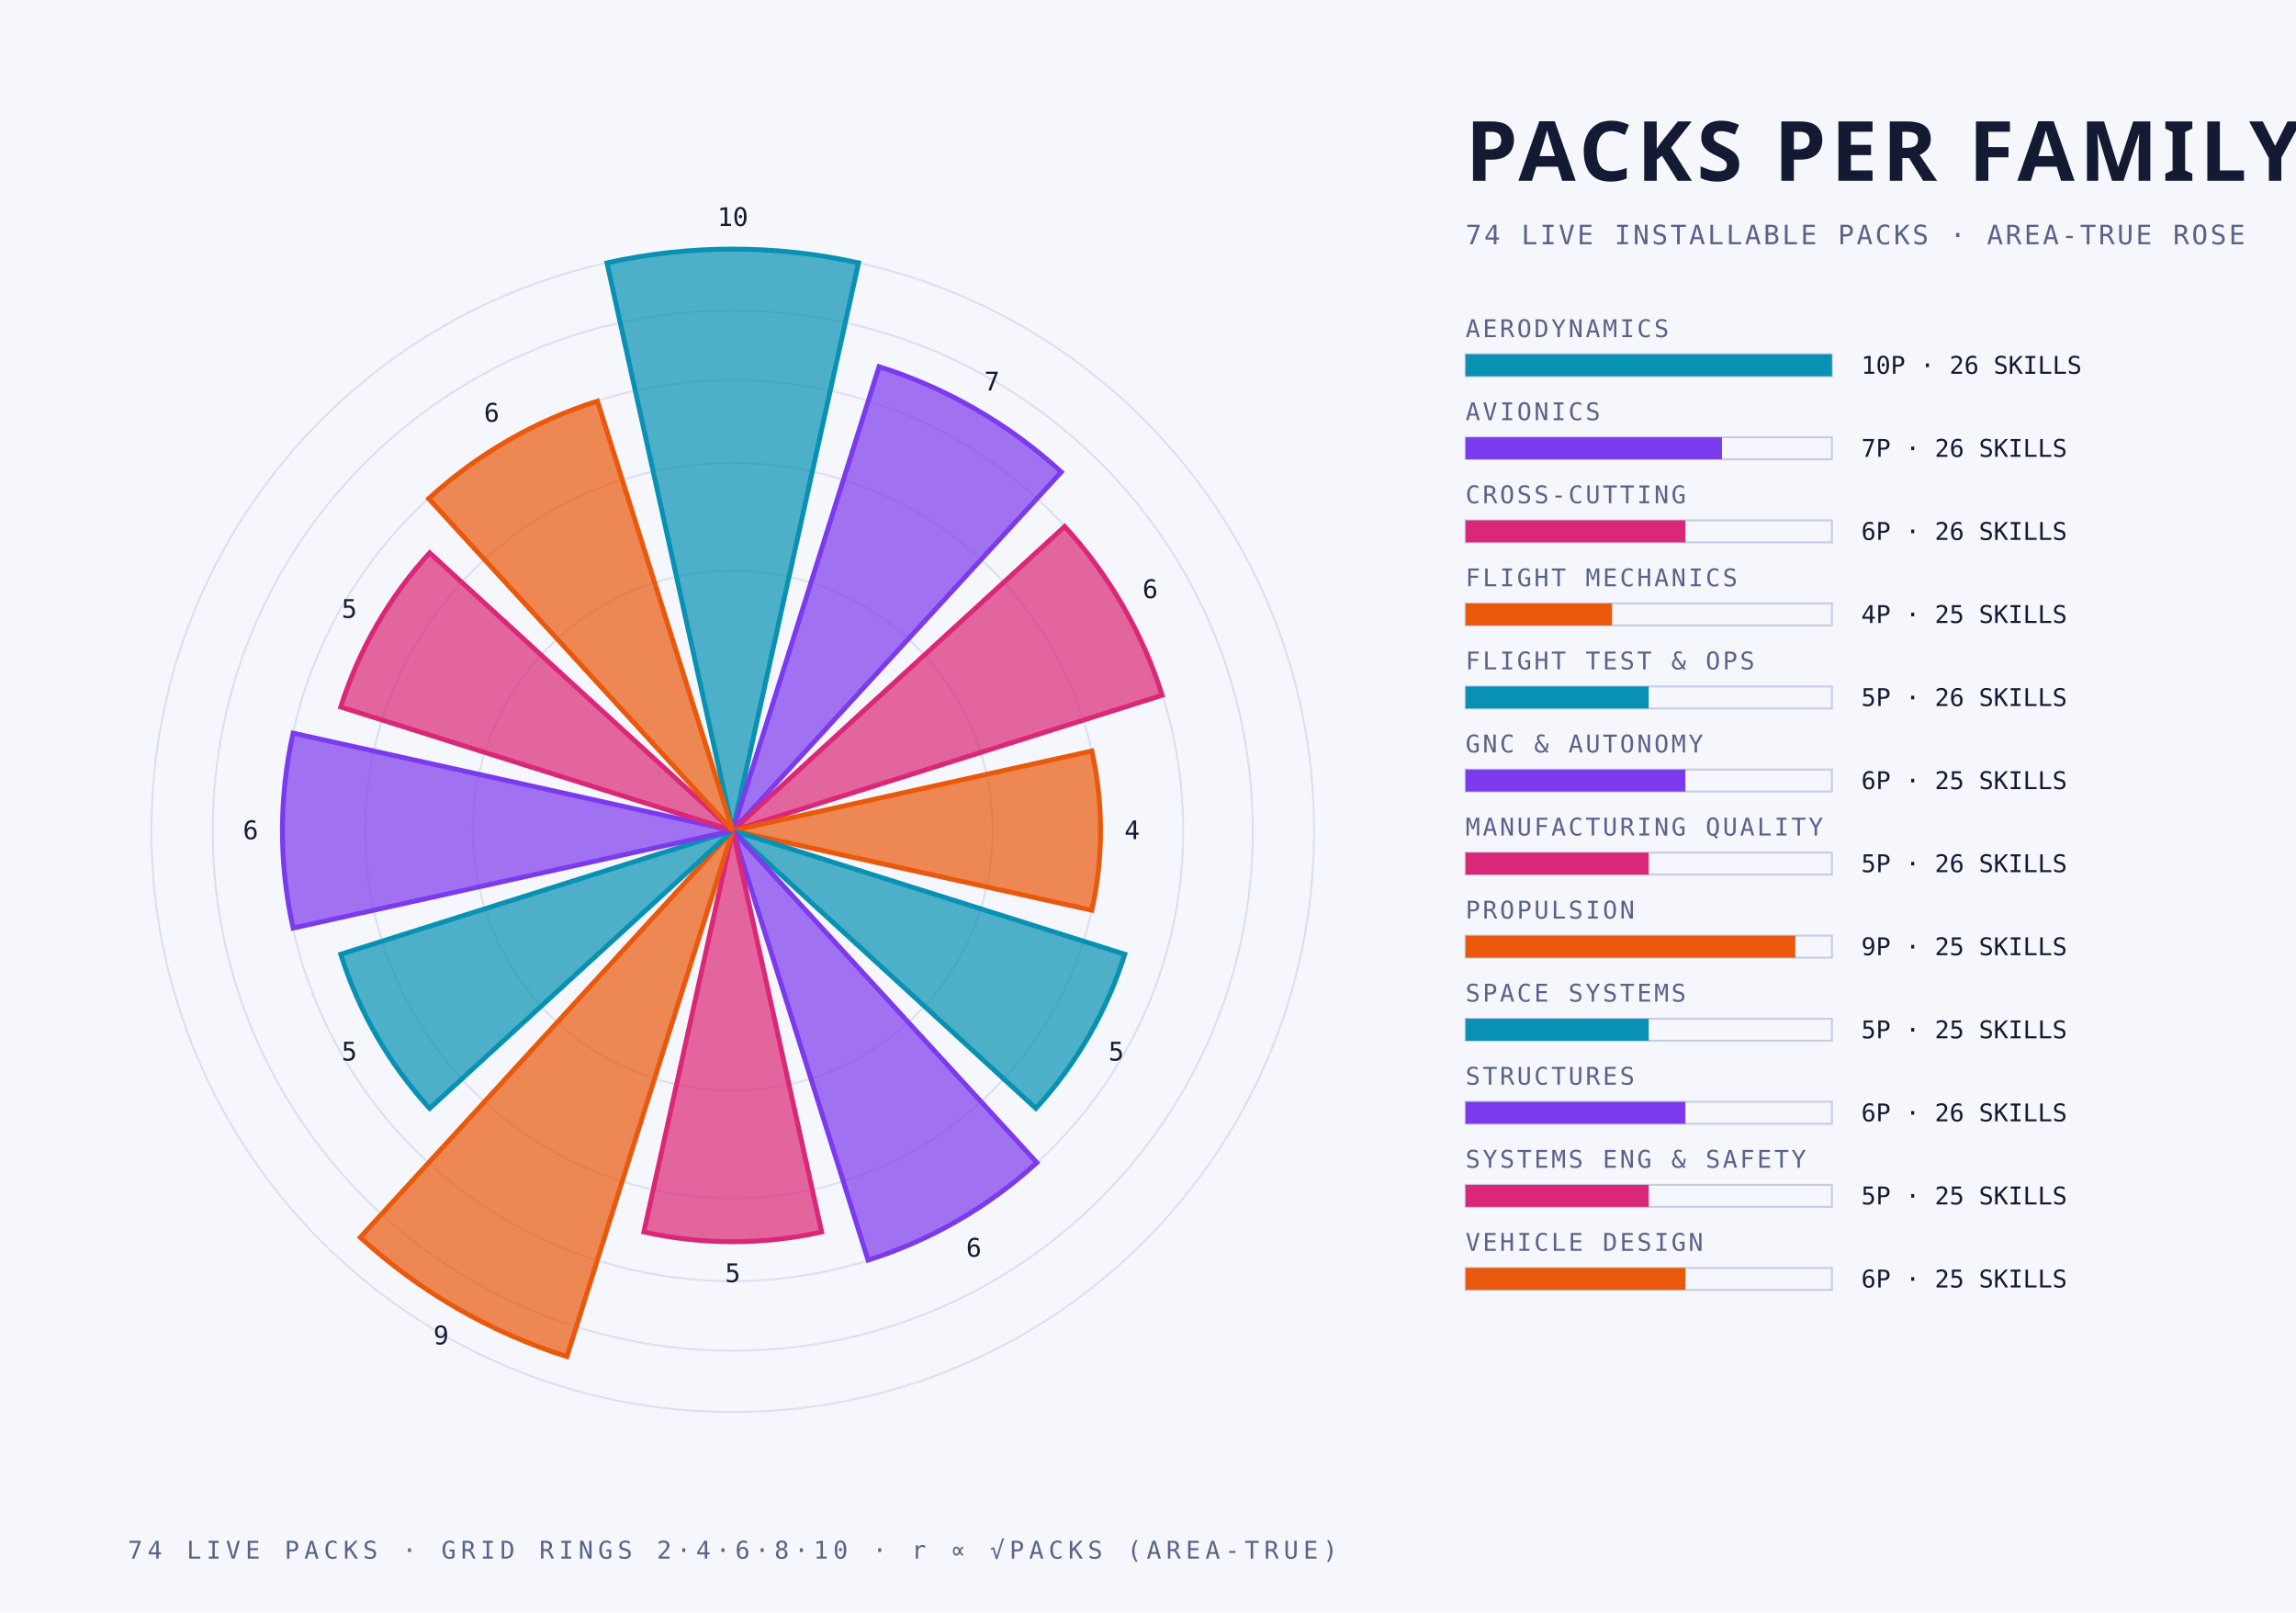
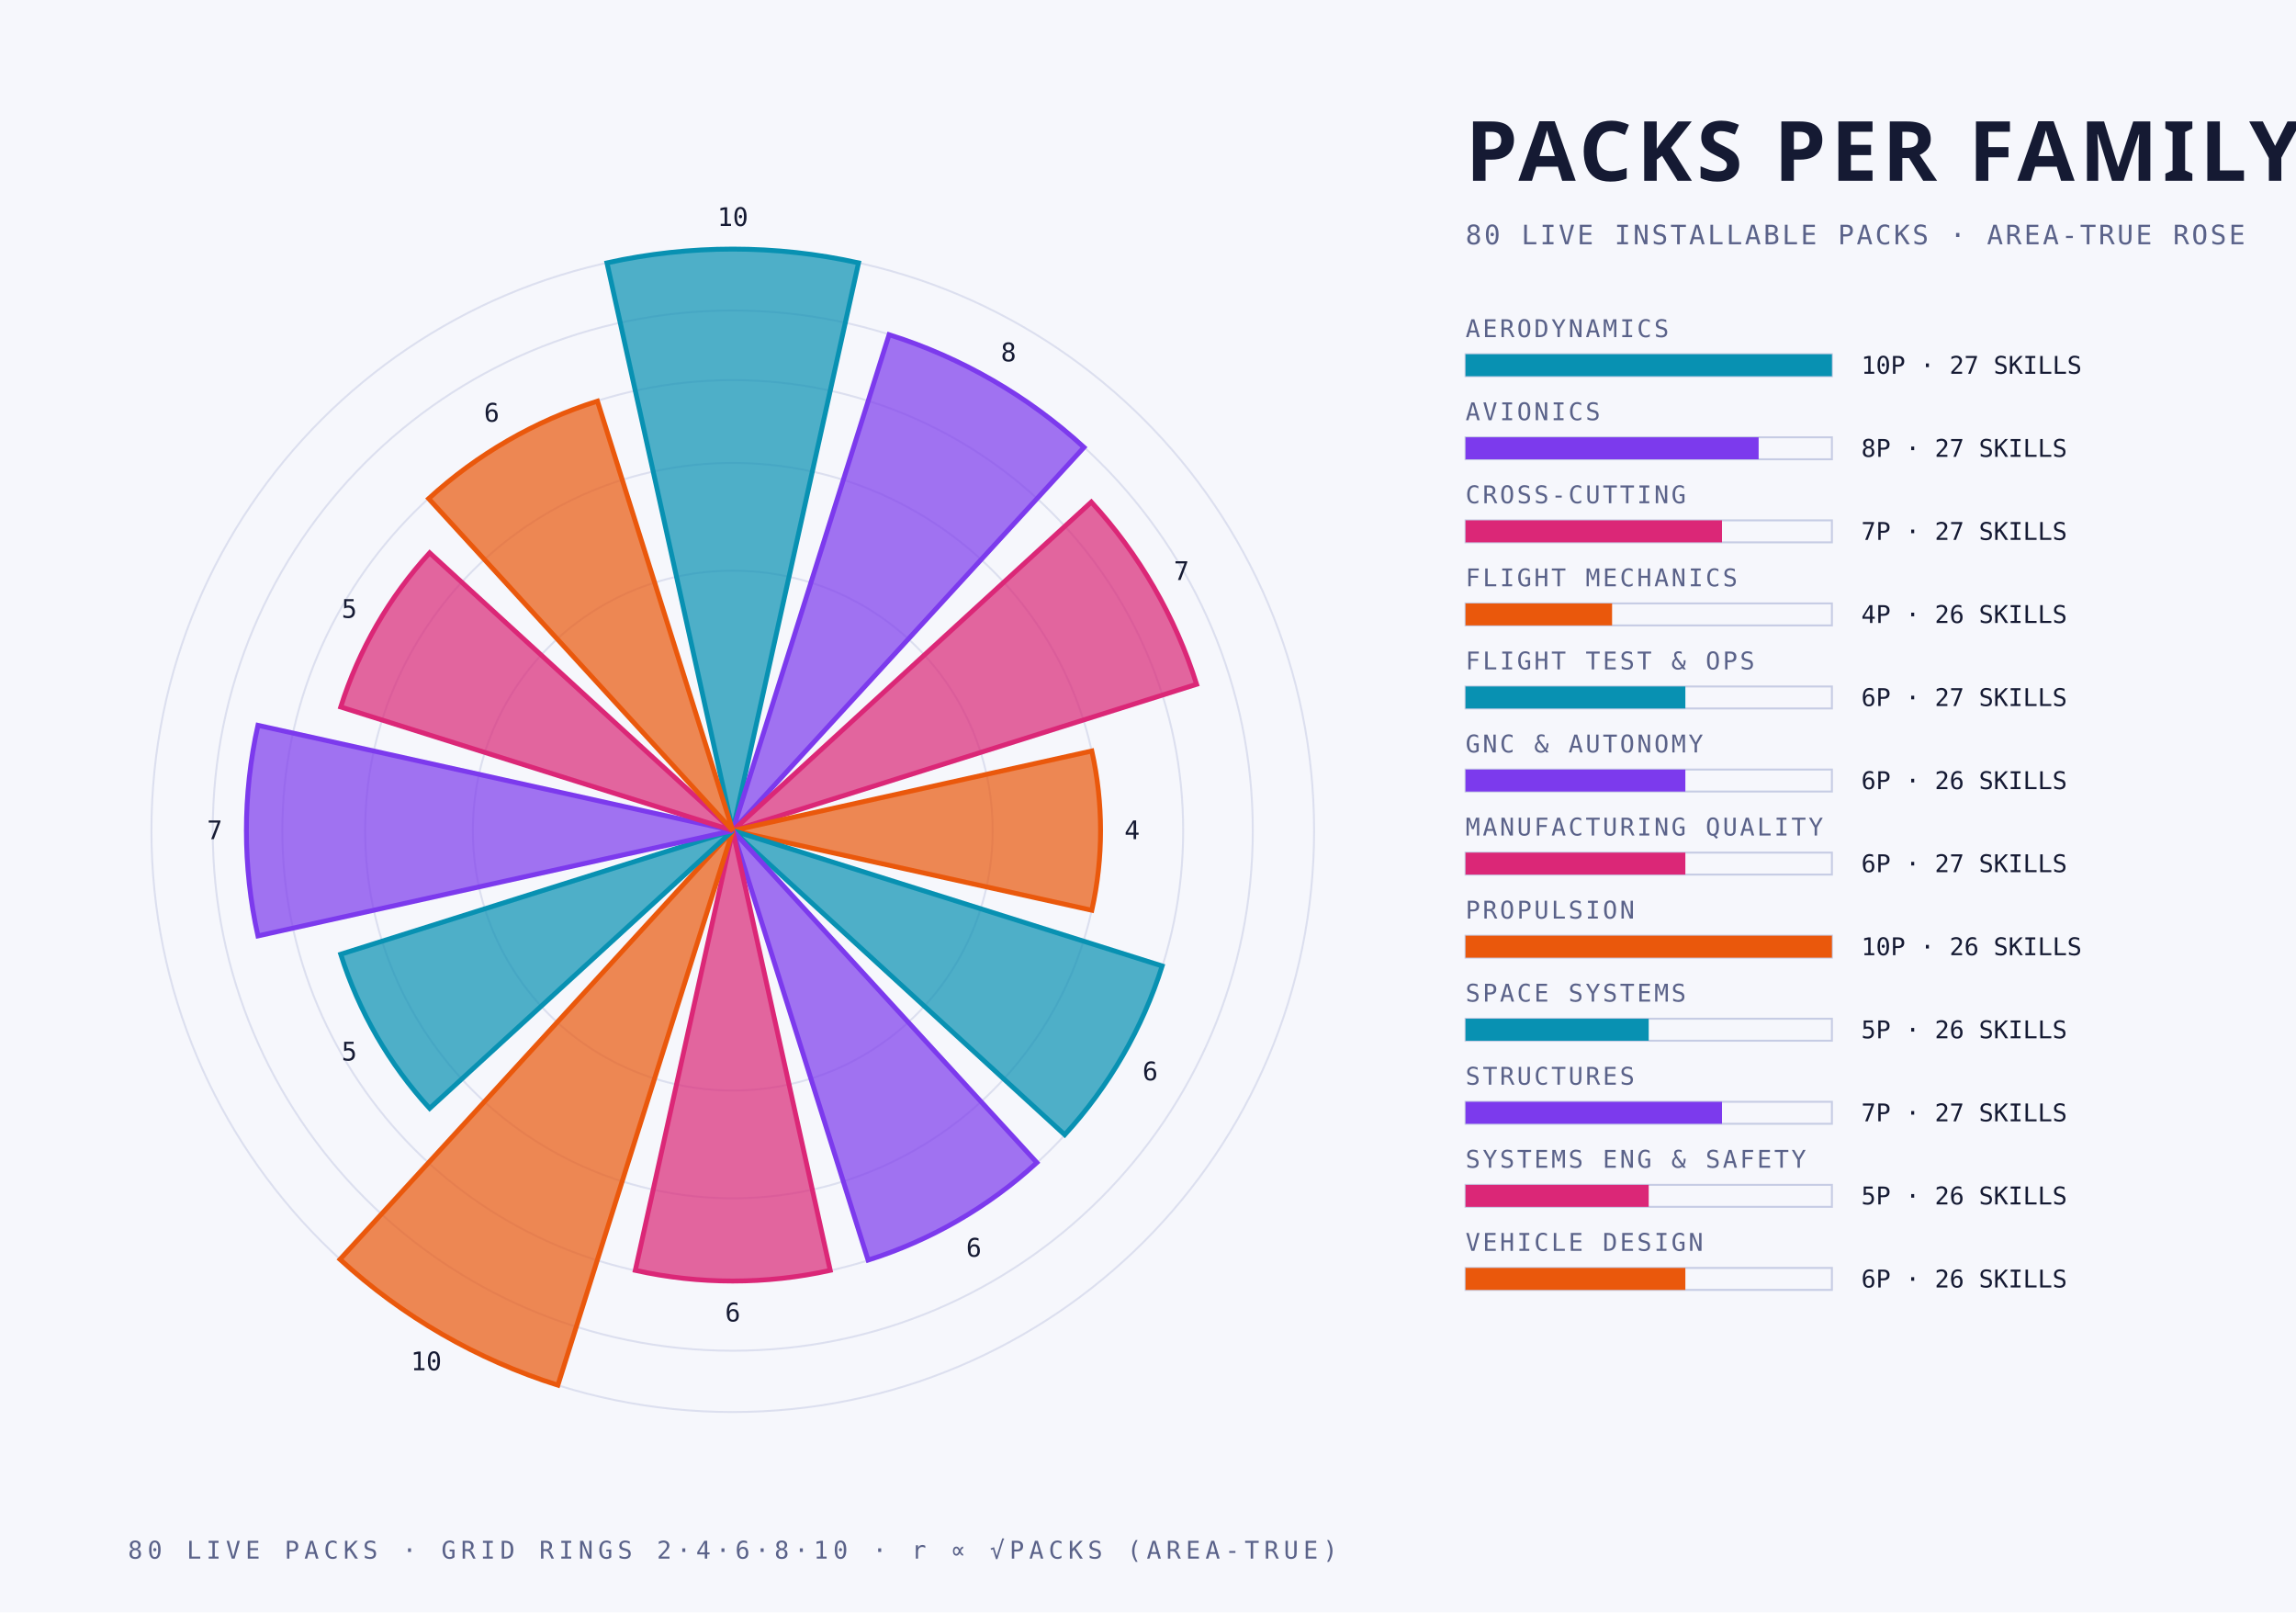
<svg xmlns="http://www.w3.org/2000/svg" width="940" height="660" viewBox="0 0 940 660">
  <style>
    .mono { font-family: "JetBrains Mono", "IBM Plex Mono", "Menlo", monospace; }
    .cond { font-family: "Barlow Condensed", "DIN Condensed", "Arial Narrow", sans-serif; font-weight: 700; text-transform: uppercase; }
    .serif { font-family: "Instrument Serif", Georgia, serif; font-style: italic; }
  </style>
  <rect width="940" height="660" fill="#f6f7fc" />
  <circle cx="300" cy="340" r="106.4" fill="none" stroke="#c6cce4" stroke-width="0.8" stroke-opacity="0.55" />
  <circle cx="300" cy="340" r="150.5" fill="none" stroke="#c6cce4" stroke-width="0.8" stroke-opacity="0.55" />
  <circle cx="300" cy="340" r="184.4" fill="none" stroke="#c6cce4" stroke-width="0.8" stroke-opacity="0.55" />
  <circle cx="300" cy="340" r="212.9" fill="none" stroke="#c6cce4" stroke-width="0.8" stroke-opacity="0.55" />
  <circle cx="300" cy="340" r="238.0" fill="none" stroke="#c6cce4" stroke-width="0.8" stroke-opacity="0.55" />
  <path d="M 300 340 L 248.5 107.6 A 238.0 238.0 0 0 1 351.5 107.6 Z" fill="#0891b2" fill-opacity="0.70" stroke="#0891b2" stroke-width="2" />
  <text class="mono" x="300.0" y="92.5" text-anchor="middle" font-size="10.5" fill="#151a33">10</text>
-   <path d="M 300 340 L 359.9 150.1 A 199.1 199.1 0 0 1 434.5 193.2 Z" fill="#7c3aed" fill-opacity="0.70" stroke="#7c3aed" stroke-width="2" />
-   <text class="mono" x="406.1" y="159.8" text-anchor="middle" font-size="10.5" fill="#151a33">7</text>
-   <path d="M 300 340 L 435.9 215.5 A 184.4 184.4 0 0 1 475.8 284.6 Z" fill="#db2777" fill-opacity="0.70" stroke="#db2777" stroke-width="2" />
-   <text class="mono" x="470.9" y="244.8" text-anchor="middle" font-size="10.5" fill="#151a33">6</text>
+   <path d="M 300 340 L 364.0 137.0 A 212.9 212.9 0 0 1 443.8 183.1 Z" fill="#7c3aed" fill-opacity="0.70" stroke="#7c3aed" stroke-width="2" />
+   <text class="mono" x="412.9" y="147.9" text-anchor="middle" font-size="10.5" fill="#151a33">8</text>
+   <path d="M 300 340 L 446.8 205.5 A 199.1 199.1 0 0 1 489.9 280.1 Z" fill="#db2777" fill-opacity="0.70" stroke="#db2777" stroke-width="2" />
+   <text class="mono" x="483.7" y="237.4" text-anchor="middle" font-size="10.5" fill="#151a33">7</text>
  <path d="M 300 340 L 447.0 307.4 A 150.5 150.5 0 0 1 447.0 372.6 Z" fill="#ea580c" fill-opacity="0.70" stroke="#ea580c" stroke-width="2" />
  <text class="mono" x="463.5" y="343.5" text-anchor="middle" font-size="10.5" fill="#151a33">4</text>
-   <path d="M 300 340 L 460.5 390.6 A 168.3 168.3 0 0 1 424.1 453.7 Z" fill="#0891b2" fill-opacity="0.70" stroke="#0891b2" stroke-width="2" />
-   <text class="mono" x="457.0" y="434.1" text-anchor="middle" font-size="10.5" fill="#151a33">5</text>
+   <path d="M 300 340 L 475.8 395.4 A 184.4 184.4 0 0 1 435.9 464.5 Z" fill="#0891b2" fill-opacity="0.70" stroke="#0891b2" stroke-width="2" />
+   <text class="mono" x="470.9" y="442.2" text-anchor="middle" font-size="10.5" fill="#151a33">6</text>
  <path d="M 300 340 L 424.5 475.9 A 184.4 184.4 0 0 1 355.4 515.8 Z" fill="#7c3aed" fill-opacity="0.70" stroke="#7c3aed" stroke-width="2" />
  <text class="mono" x="398.7" y="514.4" text-anchor="middle" font-size="10.5" fill="#151a33">6</text>
-   <path d="M 300 340 L 336.4 504.3 A 168.3 168.3 0 0 1 263.6 504.3 Z" fill="#db2777" fill-opacity="0.70" stroke="#db2777" stroke-width="2" />
-   <text class="mono" x="300.0" y="524.8" text-anchor="middle" font-size="10.5" fill="#151a33">5</text>
-   <path d="M 300 340 L 232.1 555.3 A 225.8 225.8 0 0 1 147.5 506.5 Z" fill="#ea580c" fill-opacity="0.70" stroke="#ea580c" stroke-width="2" />
-   <text class="mono" x="180.6" y="550.3" text-anchor="middle" font-size="10.5" fill="#151a33">9</text>
+   <path d="M 300 340 L 339.9 520.0 A 184.4 184.4 0 0 1 260.1 520.0 Z" fill="#db2777" fill-opacity="0.70" stroke="#db2777" stroke-width="2" />
+   <text class="mono" x="300.0" y="540.9" text-anchor="middle" font-size="10.5" fill="#151a33">6</text>
+   <path d="M 300 340 L 228.4 567.0 A 238.0 238.0 0 0 1 139.2 515.5 Z" fill="#ea580c" fill-opacity="0.70" stroke="#ea580c" stroke-width="2" />
+   <text class="mono" x="174.5" y="560.9" text-anchor="middle" font-size="10.5" fill="#151a33">10</text>
  <path d="M 300 340 L 175.9 453.7 A 168.3 168.3 0 0 1 139.5 390.6 Z" fill="#0891b2" fill-opacity="0.70" stroke="#0891b2" stroke-width="2" />
  <text class="mono" x="143.0" y="434.1" text-anchor="middle" font-size="10.5" fill="#151a33">5</text>
-   <path d="M 300 340 L 120.0 379.9 A 184.4 184.4 0 0 1 120.0 300.1 Z" fill="#7c3aed" fill-opacity="0.70" stroke="#7c3aed" stroke-width="2" />
-   <text class="mono" x="102.6" y="343.5" text-anchor="middle" font-size="10.5" fill="#151a33">6</text>
+   <path d="M 300 340 L 105.6 383.1 A 199.1 199.1 0 0 1 105.6 296.9 Z" fill="#7c3aed" fill-opacity="0.70" stroke="#7c3aed" stroke-width="2" />
+   <text class="mono" x="87.9" y="343.5" text-anchor="middle" font-size="10.5" fill="#151a33">7</text>
  <path d="M 300 340 L 139.5 289.4 A 168.3 168.3 0 0 1 175.9 226.3 Z" fill="#db2777" fill-opacity="0.70" stroke="#db2777" stroke-width="2" />
  <text class="mono" x="143.0" y="252.9" text-anchor="middle" font-size="10.5" fill="#151a33">5</text>
  <path d="M 300 340 L 175.5 204.1 A 184.4 184.4 0 0 1 244.6 164.2 Z" fill="#ea580c" fill-opacity="0.70" stroke="#ea580c" stroke-width="2" />
  <text class="mono" x="201.3" y="172.6" text-anchor="middle" font-size="10.5" fill="#151a33">6</text>
  <text class="cond" x="600.0" y="74.0" text-anchor="start" font-size="34" fill="#151a33" letter-spacing="2">PACKS PER FAMILY</text>
-   <text class="mono" x="600.0" y="100.0" text-anchor="start" font-size="11" fill="#5a6289" letter-spacing="1">74 LIVE INSTALLABLE PACKS · AREA-TRUE ROSE</text>
+   <text class="mono" x="600.0" y="100.0" text-anchor="start" font-size="11" fill="#5a6289" letter-spacing="1">80 LIVE INSTALLABLE PACKS · AREA-TRUE ROSE</text>
  <text class="mono" x="600.0" y="138.0" text-anchor="start" font-size="10" fill="#5a6289" letter-spacing="1">AERODYNAMICS</text>
  <rect x="600" y="145" width="150" height="9" fill="none" stroke="#c6cce4" stroke-width="0.8" />
  <rect x="600" y="145" width="150.0" height="9" fill="#0891b2" />
-   <text class="mono" x="762.0" y="153.0" text-anchor="start" font-size="10" fill="#151a33">10P · 26 SKILLS</text>
+   <text class="mono" x="762.0" y="153.0" text-anchor="start" font-size="10" fill="#151a33">10P · 27 SKILLS</text>
  <text class="mono" x="600.0" y="172.0" text-anchor="start" font-size="10" fill="#5a6289" letter-spacing="1">AVIONICS</text>
  <rect x="600" y="179" width="150" height="9" fill="none" stroke="#c6cce4" stroke-width="0.8" />
-   <rect x="600" y="179" width="105.0" height="9" fill="#7c3aed" />
-   <text class="mono" x="762.0" y="187.0" text-anchor="start" font-size="10" fill="#151a33">7P · 26 SKILLS</text>
+   <rect x="600" y="179" width="120.0" height="9" fill="#7c3aed" />
+   <text class="mono" x="762.0" y="187.0" text-anchor="start" font-size="10" fill="#151a33">8P · 27 SKILLS</text>
  <text class="mono" x="600.0" y="206.0" text-anchor="start" font-size="10" fill="#5a6289" letter-spacing="1">CROSS-CUTTING</text>
  <rect x="600" y="213" width="150" height="9" fill="none" stroke="#c6cce4" stroke-width="0.8" />
-   <rect x="600" y="213" width="90.0" height="9" fill="#db2777" />
-   <text class="mono" x="762.0" y="221.0" text-anchor="start" font-size="10" fill="#151a33">6P · 26 SKILLS</text>
+   <rect x="600" y="213" width="105.0" height="9" fill="#db2777" />
+   <text class="mono" x="762.0" y="221.0" text-anchor="start" font-size="10" fill="#151a33">7P · 27 SKILLS</text>
  <text class="mono" x="600.0" y="240.0" text-anchor="start" font-size="10" fill="#5a6289" letter-spacing="1">FLIGHT MECHANICS</text>
  <rect x="600" y="247" width="150" height="9" fill="none" stroke="#c6cce4" stroke-width="0.8" />
  <rect x="600" y="247" width="60.0" height="9" fill="#ea580c" />
-   <text class="mono" x="762.0" y="255.0" text-anchor="start" font-size="10" fill="#151a33">4P · 25 SKILLS</text>
+   <text class="mono" x="762.0" y="255.0" text-anchor="start" font-size="10" fill="#151a33">4P · 26 SKILLS</text>
  <text class="mono" x="600.0" y="274.0" text-anchor="start" font-size="10" fill="#5a6289" letter-spacing="1">FLIGHT TEST &amp; OPS</text>
  <rect x="600" y="281" width="150" height="9" fill="none" stroke="#c6cce4" stroke-width="0.8" />
-   <rect x="600" y="281" width="75.0" height="9" fill="#0891b2" />
-   <text class="mono" x="762.0" y="289.0" text-anchor="start" font-size="10" fill="#151a33">5P · 26 SKILLS</text>
+   <rect x="600" y="281" width="90.0" height="9" fill="#0891b2" />
+   <text class="mono" x="762.0" y="289.0" text-anchor="start" font-size="10" fill="#151a33">6P · 27 SKILLS</text>
  <text class="mono" x="600.0" y="308.0" text-anchor="start" font-size="10" fill="#5a6289" letter-spacing="1">GNC &amp; AUTONOMY</text>
  <rect x="600" y="315" width="150" height="9" fill="none" stroke="#c6cce4" stroke-width="0.8" />
  <rect x="600" y="315" width="90.0" height="9" fill="#7c3aed" />
-   <text class="mono" x="762.0" y="323.0" text-anchor="start" font-size="10" fill="#151a33">6P · 25 SKILLS</text>
+   <text class="mono" x="762.0" y="323.0" text-anchor="start" font-size="10" fill="#151a33">6P · 26 SKILLS</text>
  <text class="mono" x="600.0" y="342.0" text-anchor="start" font-size="10" fill="#5a6289" letter-spacing="1">MANUFACTURING QUALITY</text>
  <rect x="600" y="349" width="150" height="9" fill="none" stroke="#c6cce4" stroke-width="0.8" />
-   <rect x="600" y="349" width="75.0" height="9" fill="#db2777" />
-   <text class="mono" x="762.0" y="357.0" text-anchor="start" font-size="10" fill="#151a33">5P · 26 SKILLS</text>
+   <rect x="600" y="349" width="90.0" height="9" fill="#db2777" />
+   <text class="mono" x="762.0" y="357.0" text-anchor="start" font-size="10" fill="#151a33">6P · 27 SKILLS</text>
  <text class="mono" x="600.0" y="376.0" text-anchor="start" font-size="10" fill="#5a6289" letter-spacing="1">PROPULSION</text>
  <rect x="600" y="383" width="150" height="9" fill="none" stroke="#c6cce4" stroke-width="0.8" />
-   <rect x="600" y="383" width="135.0" height="9" fill="#ea580c" />
-   <text class="mono" x="762.0" y="391.0" text-anchor="start" font-size="10" fill="#151a33">9P · 25 SKILLS</text>
+   <rect x="600" y="383" width="150.0" height="9" fill="#ea580c" />
+   <text class="mono" x="762.0" y="391.0" text-anchor="start" font-size="10" fill="#151a33">10P · 26 SKILLS</text>
  <text class="mono" x="600.0" y="410.0" text-anchor="start" font-size="10" fill="#5a6289" letter-spacing="1">SPACE SYSTEMS</text>
  <rect x="600" y="417" width="150" height="9" fill="none" stroke="#c6cce4" stroke-width="0.8" />
  <rect x="600" y="417" width="75.0" height="9" fill="#0891b2" />
-   <text class="mono" x="762.0" y="425.0" text-anchor="start" font-size="10" fill="#151a33">5P · 25 SKILLS</text>
+   <text class="mono" x="762.0" y="425.0" text-anchor="start" font-size="10" fill="#151a33">5P · 26 SKILLS</text>
  <text class="mono" x="600.0" y="444.0" text-anchor="start" font-size="10" fill="#5a6289" letter-spacing="1">STRUCTURES</text>
  <rect x="600" y="451" width="150" height="9" fill="none" stroke="#c6cce4" stroke-width="0.8" />
-   <rect x="600" y="451" width="90.0" height="9" fill="#7c3aed" />
-   <text class="mono" x="762.0" y="459.0" text-anchor="start" font-size="10" fill="#151a33">6P · 26 SKILLS</text>
+   <rect x="600" y="451" width="105.0" height="9" fill="#7c3aed" />
+   <text class="mono" x="762.0" y="459.0" text-anchor="start" font-size="10" fill="#151a33">7P · 27 SKILLS</text>
  <text class="mono" x="600.0" y="478.0" text-anchor="start" font-size="10" fill="#5a6289" letter-spacing="1">SYSTEMS ENG &amp; SAFETY</text>
  <rect x="600" y="485" width="150" height="9" fill="none" stroke="#c6cce4" stroke-width="0.8" />
  <rect x="600" y="485" width="75.0" height="9" fill="#db2777" />
-   <text class="mono" x="762.0" y="493.0" text-anchor="start" font-size="10" fill="#151a33">5P · 25 SKILLS</text>
+   <text class="mono" x="762.0" y="493.0" text-anchor="start" font-size="10" fill="#151a33">5P · 26 SKILLS</text>
  <text class="mono" x="600.0" y="512.0" text-anchor="start" font-size="10" fill="#5a6289" letter-spacing="1">VEHICLE DESIGN</text>
  <rect x="600" y="519" width="150" height="9" fill="none" stroke="#c6cce4" stroke-width="0.8" />
  <rect x="600" y="519" width="90.0" height="9" fill="#ea580c" />
-   <text class="mono" x="762.0" y="527.0" text-anchor="start" font-size="10" fill="#151a33">6P · 25 SKILLS</text>
-   <text class="mono" x="300.0" y="638.0" text-anchor="middle" font-size="10" fill="#5a6289" letter-spacing="2">74 LIVE PACKS · GRID RINGS 2·4·6·8·10 · r ∝ √PACKS (AREA-TRUE)</text>
+   <text class="mono" x="762.0" y="527.0" text-anchor="start" font-size="10" fill="#151a33">6P · 26 SKILLS</text>
+   <text class="mono" x="300.0" y="638.0" text-anchor="middle" font-size="10" fill="#5a6289" letter-spacing="2">80 LIVE PACKS · GRID RINGS 2·4·6·8·10 · r ∝ √PACKS (AREA-TRUE)</text>
</svg>
